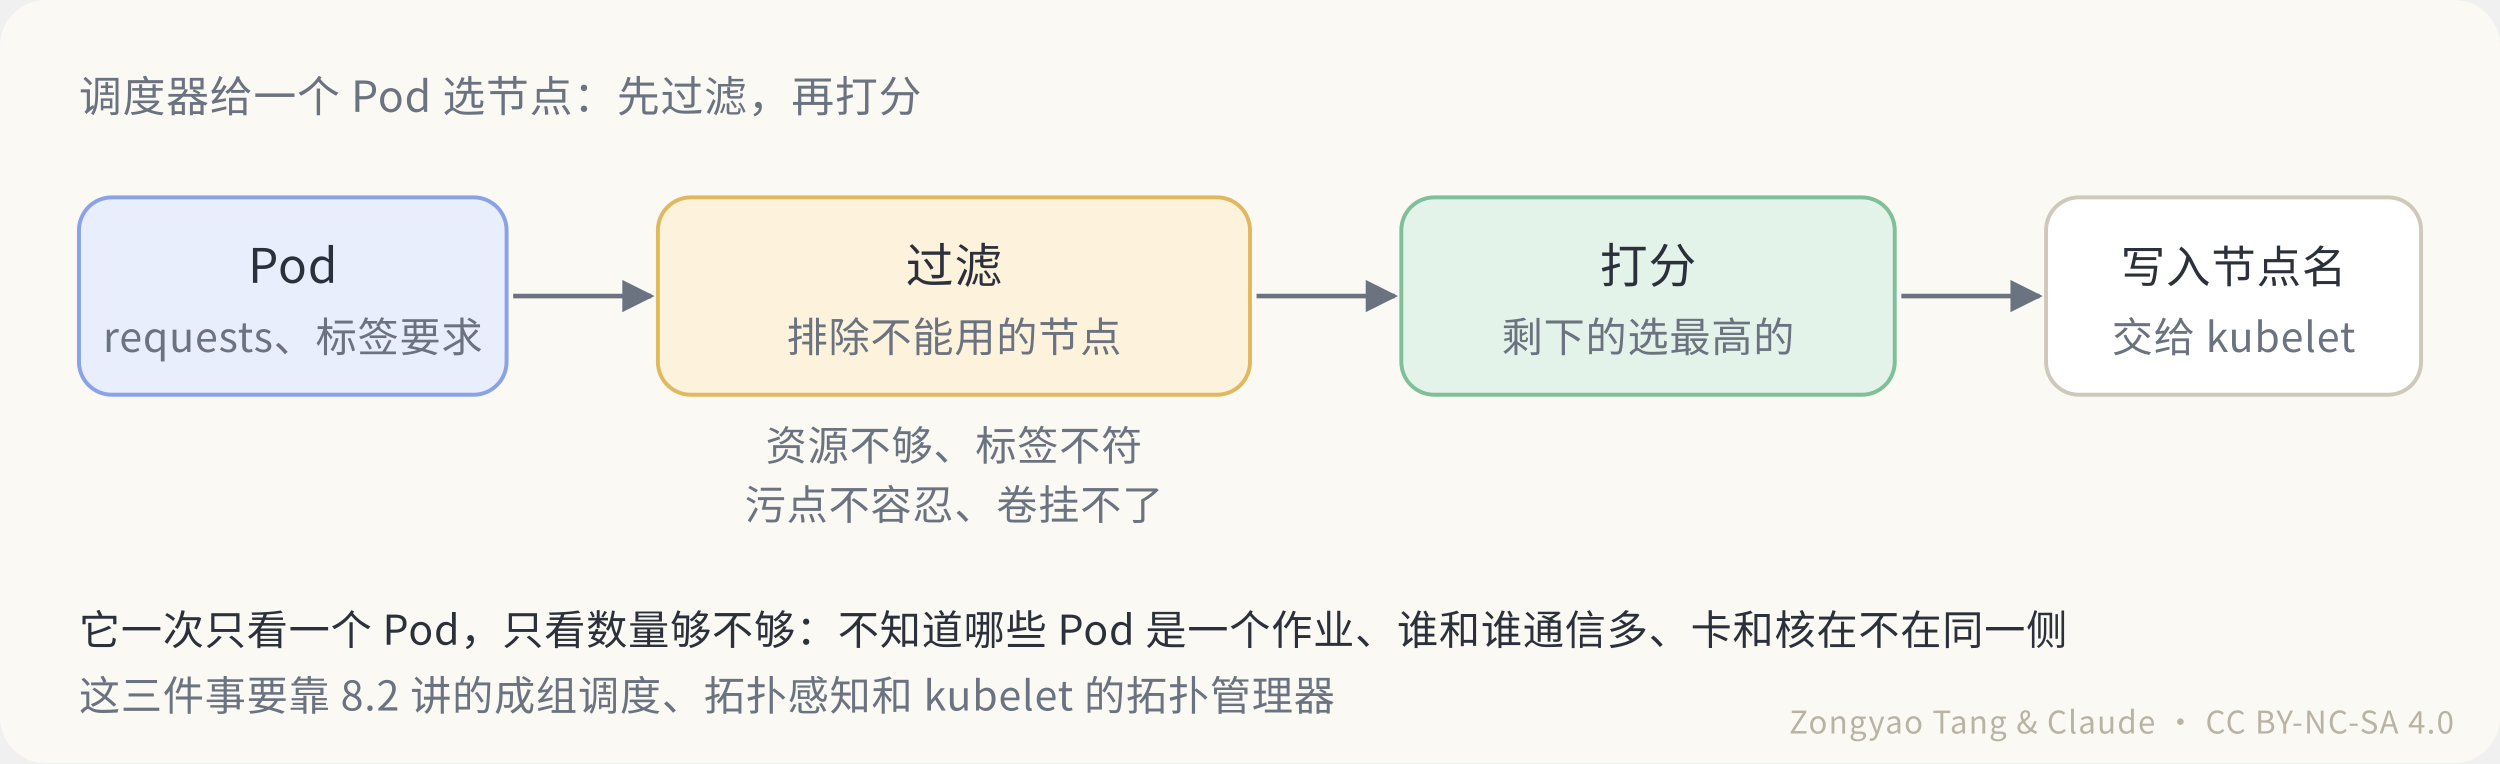
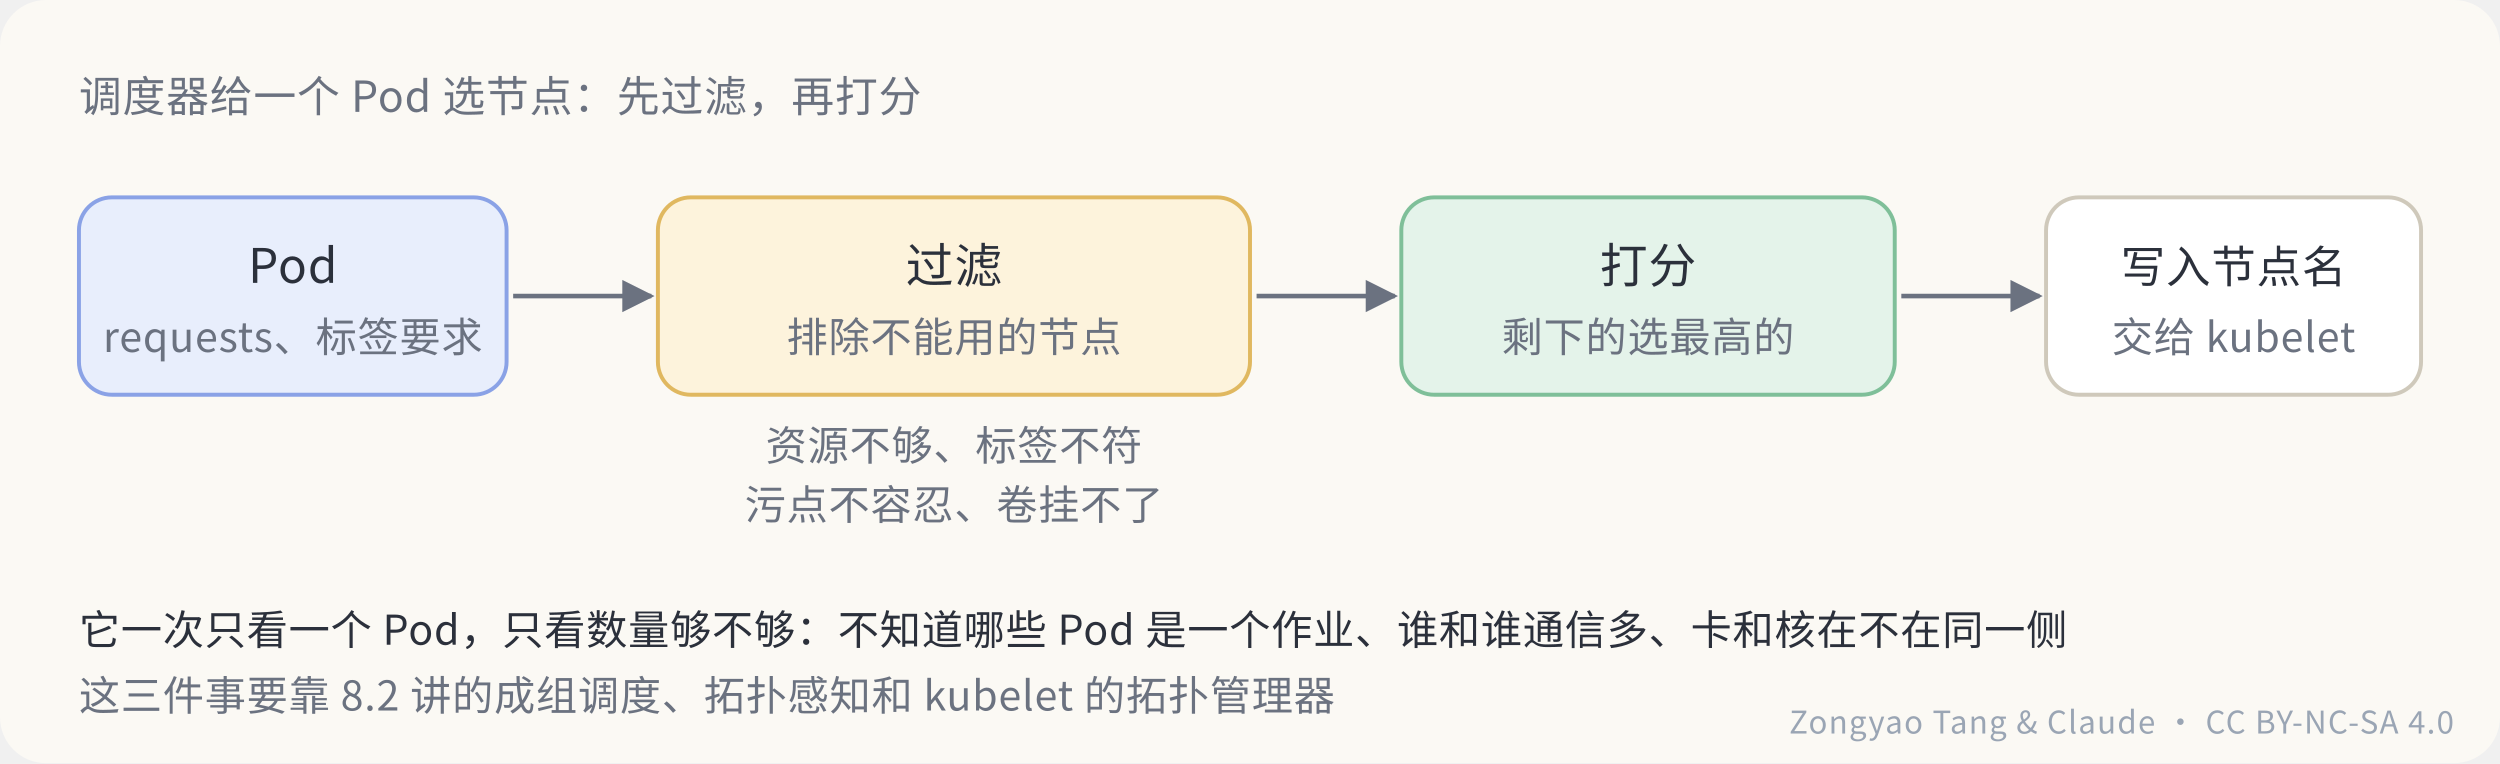
<svg xmlns="http://www.w3.org/2000/svg" viewBox="0 0 760 232" width="760" height="232" font-family="'PingFang SC','Noto Sans CJK SC','Source Han Sans SC','Hiragino Sans GB','Microsoft YaHei',sans-serif" role="img" aria-label="调度器的两步">
  <defs>
    <marker id="tip" viewBox="0 0 10 10" refX="9" refY="5" markerWidth="7" markerHeight="7" orient="auto-start-reverse">
      <path d="M0 0 L10 5 L0 10 z" fill="#6b7280" />
    </marker>
  </defs>
  <rect width="760" height="232" rx="14" fill="#fbf9f4" />
  <text x="24" y="34" font-size="13" fill="#6b7280" font-weight="400" text-anchor="start" letter-spacing=".02em">调度器给一个 Pod 选节点：先过滤，再打分</text>
  <rect x="24" y="60" width="130" height="60" rx="10" fill="#e8eefc" stroke="#8aa2e6" stroke-width="1.2" />
  <text x="89.0" y="86.0" font-size="14.5" fill="#2b303b" font-weight="500" text-anchor="middle" letter-spacing=".02em">Pod</text>
  <text x="89.0" y="107.0" font-size="12.5" fill="#6b7280" font-weight="400" text-anchor="middle" letter-spacing=".02em">requests、标签要求</text>
  <rect x="200" y="60" width="180" height="60" rx="10" fill="#fdf3dc" stroke="#e0b860" stroke-width="1.2" />
  <text x="290.0" y="86.0" font-size="14.5" fill="#2b303b" font-weight="500" text-anchor="middle" letter-spacing=".02em">过滤</text>
  <text x="290.0" y="107.0" font-size="12.5" fill="#6b7280" font-weight="400" text-anchor="middle" letter-spacing=".02em">排除不能用的节点</text>
  <rect x="426" y="60" width="150" height="60" rx="10" fill="#e4f3ea" stroke="#7fbf99" stroke-width="1.2" />
  <text x="501.0" y="86.0" font-size="14.5" fill="#2b303b" font-weight="500" text-anchor="middle" letter-spacing=".02em">打分</text>
  <text x="501.0" y="107.0" font-size="12.5" fill="#6b7280" font-weight="400" text-anchor="middle" letter-spacing=".02em">剩下的选最高的</text>
  <rect x="622" y="60" width="114" height="60" rx="10" fill="#ffffff" stroke="#cfc9bb" stroke-width="1.2" />
  <text x="679.0" y="86.0" font-size="13.5" fill="#2b303b" font-weight="500" text-anchor="middle" letter-spacing=".02em">写入节点名</text>
  <text x="679.0" y="107.0" font-size="12.5" fill="#6b7280" font-weight="400" text-anchor="middle" letter-spacing=".02em">交给 kubelet</text>
  <line x1="156" y1="90" x2="198" y2="90" stroke="#6b7280" stroke-width="1.4" marker-end="url(#tip)" />
  <line x1="382" y1="90" x2="424" y2="90" stroke="#6b7280" stroke-width="1.4" marker-end="url(#tip)" />
  <line x1="578" y1="90" x2="620" y2="90" stroke="#6b7280" stroke-width="1.4" marker-end="url(#tip)" />
  <text x="290" y="140" font-size="12.5" fill="#6b7280" font-weight="400" text-anchor="middle" letter-spacing=".02em">资源不够、标签不符</text>
  <text x="290" y="158" font-size="12.5" fill="#6b7280" font-weight="400" text-anchor="middle" letter-spacing=".02em">污点不容忍、卷挂不了</text>
  <text x="24" y="196" font-size="12.5" fill="#2b303b" font-weight="400" text-anchor="start" letter-spacing=".02em">它一次只看一个 Pod，只看数量够不够：不知道哪些 Pod 是一个作业、谁和谁通信多、卡和核在不在同一侧</text>
  <text x="24" y="216" font-size="12.5" fill="#6b7280" font-weight="400" text-anchor="start" letter-spacing=".02em">这三件事要靠 8.2 讲的成组调度、拓扑感知和 kubelet 的拓扑管理器</text>
-   <text x="746" y="223" font-size="9.5" fill="#b9b3a6" text-anchor="end" letter-spacing=".04em">Zongyao Tang &amp; Claude · CC BY-NC-SA 4.0</text>
+   <text x="746" y="223" font-size="9.5" fill="#9AA5B4" text-anchor="end" letter-spacing=".04em">Zongyao Tang &amp; Claude · CC BY-NC-SA 4.0</text>
</svg>
